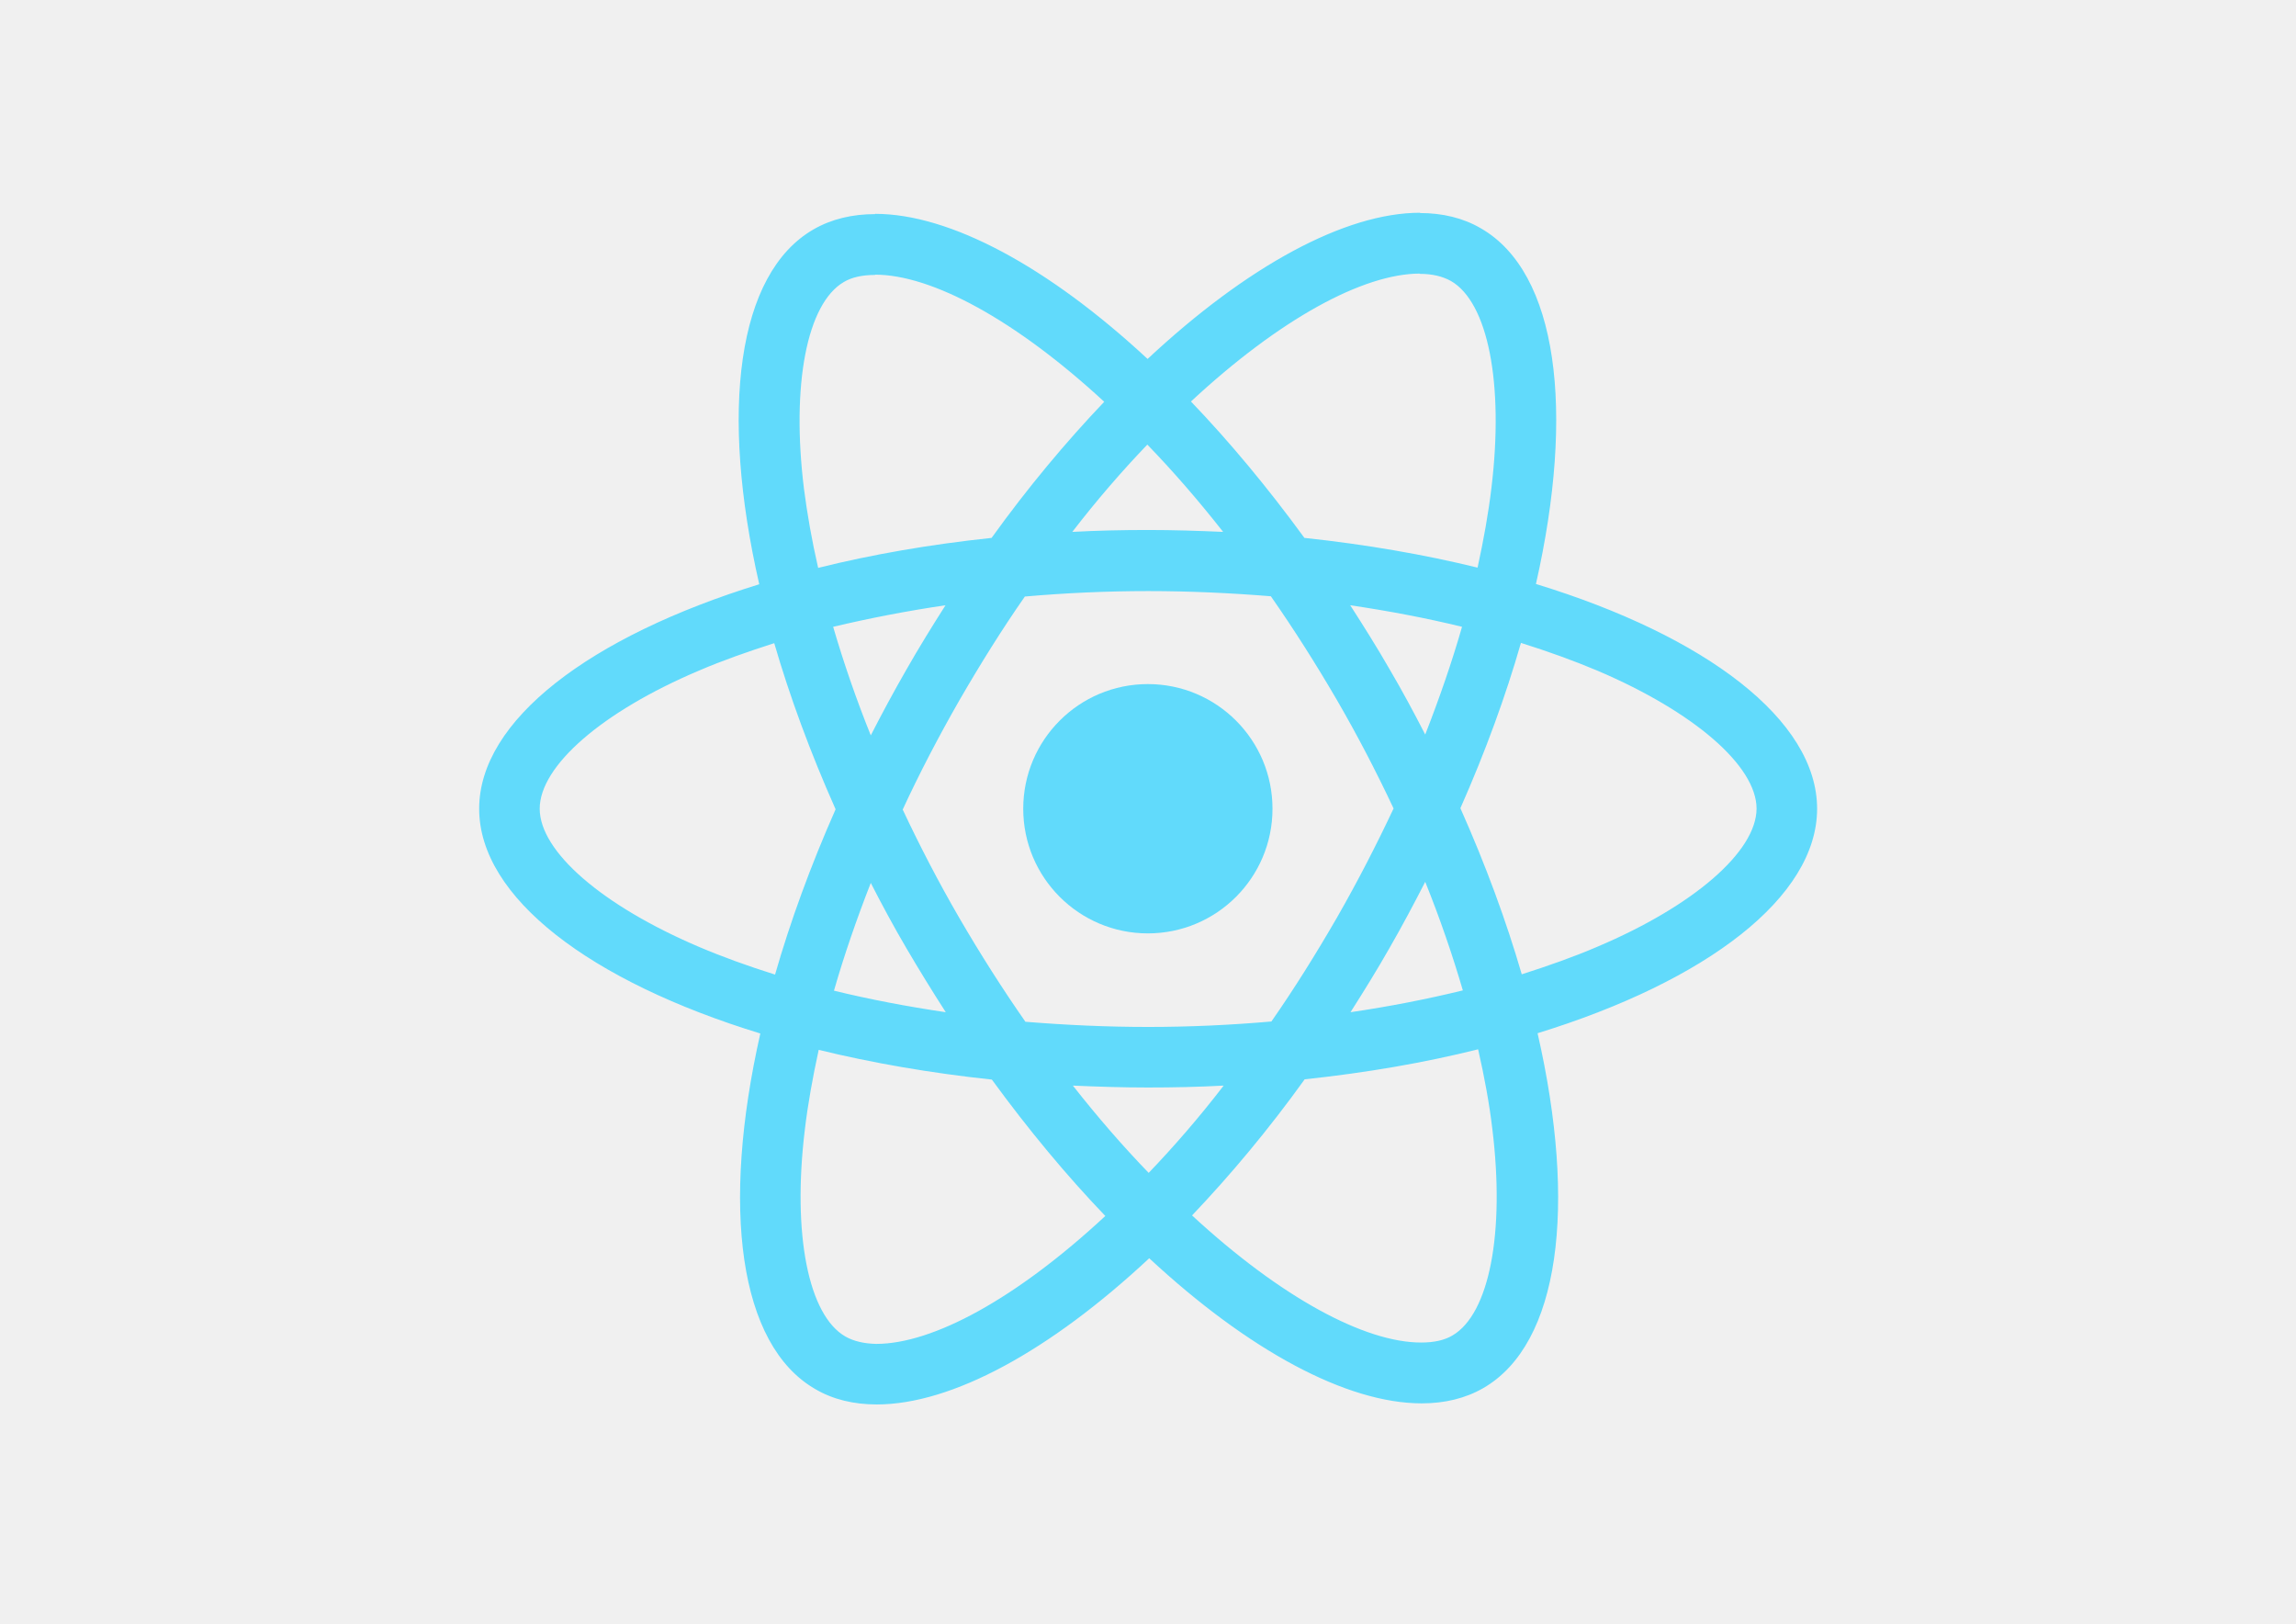
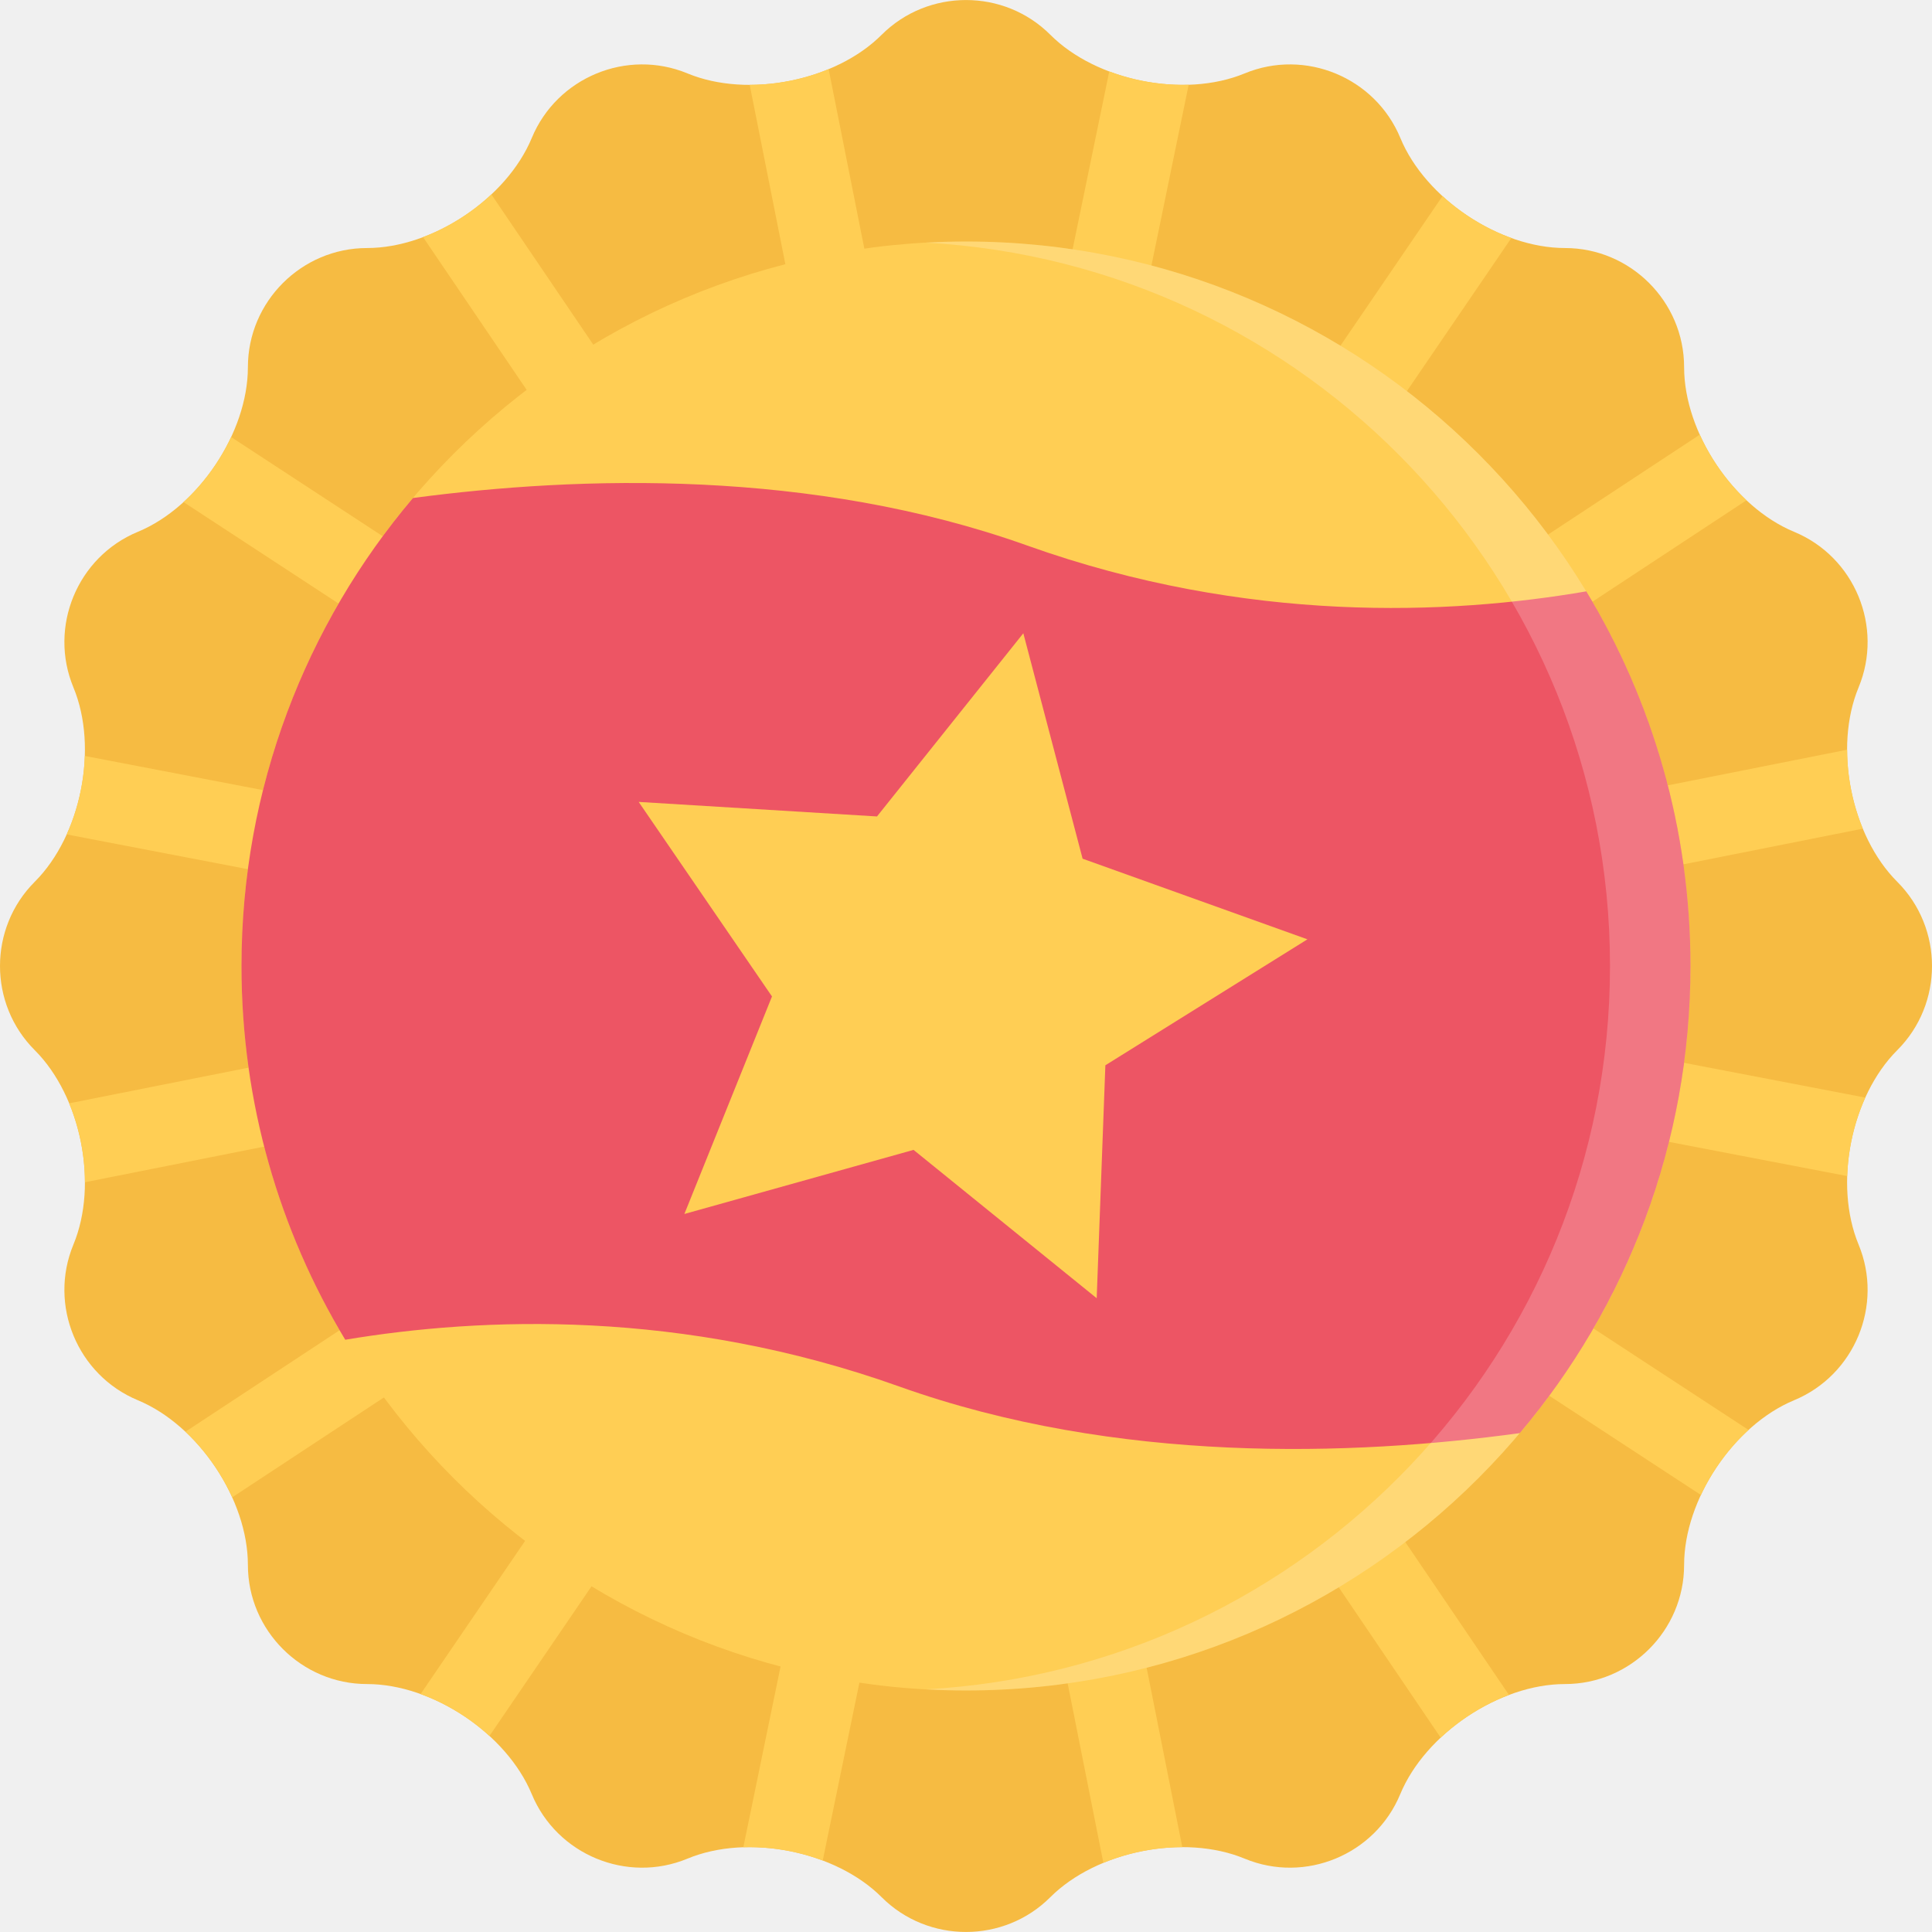
- <svg xmlns="http://www.w3.org/2000/svg" viewBox="0 0 841.9 595.3">
-   <g fill="#61DAFB">
-     <path d="M666.3 296.5c0-32.5-40.7-63.3-103.1-82.4 14.4-63.6 8-114.2-20.2-130.4-6.5-3.8-14.1-5.6-22.4-5.6v22.3c4.6 0 8.3.9 11.4 2.6 13.6 7.8 19.5 37.5 14.9 75.7-1.1 9.4-2.9 19.3-5.1 29.4-19.6-4.8-41-8.5-63.5-10.9-13.5-18.5-27.5-35.3-41.6-50 32.6-30.3 63.2-46.9 84-46.9V78c-27.5 0-63.5 19.6-99.9 53.6-36.4-33.8-72.4-53.2-99.9-53.2v22.3c20.7 0 51.4 16.5 84 46.6-14 14.7-28 31.4-41.3 49.9-22.6 2.4-44 6.1-63.6 11-2.3-10-4-19.7-5.2-29-4.7-38.2 1.1-67.9 14.6-75.8 3-1.8 6.9-2.6 11.5-2.6V78.5c-8.4 0-16 1.8-22.6 5.6-28.1 16.2-34.4 66.7-19.9 130.1-62.2 19.2-102.7 49.9-102.7 82.3 0 32.5 40.7 63.3 103.1 82.4-14.4 63.6-8 114.2 20.2 130.4 6.5 3.8 14.1 5.6 22.5 5.6 27.5 0 63.5-19.6 99.9-53.6 36.4 33.8 72.4 53.2 99.9 53.2 8.4 0 16-1.8 22.6-5.6 28.1-16.2 34.4-66.7 19.9-130.1 62-19.1 102.5-49.9 102.5-82.3zm-130.2-66.7c-3.7 12.9-8.3 26.2-13.5 39.5-4.1-8-8.4-16-13.1-24-4.6-8-9.5-15.8-14.4-23.4 14.2 2.1 27.9 4.7 41 7.9zm-45.8 106.5c-7.8 13.5-15.8 26.3-24.1 38.2-14.9 1.3-30 2-45.2 2-15.1 0-30.2-.7-45-1.9-8.3-11.9-16.4-24.6-24.2-38-7.6-13.1-14.5-26.4-20.8-39.8 6.2-13.4 13.2-26.8 20.7-39.9 7.8-13.5 15.8-26.3 24.1-38.2 14.9-1.3 30-2 45.2-2 15.1 0 30.2.7 45 1.9 8.3 11.9 16.4 24.6 24.2 38 7.6 13.1 14.5 26.4 20.8 39.8-6.3 13.4-13.2 26.8-20.7 39.9zm32.3-13c5.4 13.4 10 26.8 13.8 39.8-13.1 3.2-26.9 5.9-41.2 8 4.9-7.7 9.8-15.6 14.4-23.7 4.6-8 8.9-16.1 13-24.1zM421.2 430c-9.3-9.6-18.6-20.3-27.8-32 9 .4 18.2.7 27.5.7 9.4 0 18.7-.2 27.8-.7-9 11.7-18.3 22.4-27.5 32zm-74.4-58.9c-14.2-2.1-27.9-4.7-41-7.9 3.7-12.9 8.3-26.2 13.5-39.5 4.1 8 8.4 16 13.1 24 4.7 8 9.5 15.8 14.4 23.4zM420.7 163c9.3 9.6 18.6 20.3 27.8 32-9-.4-18.2-.7-27.5-.7-9.4 0-18.7.2-27.8.7 9-11.7 18.3-22.4 27.5-32zm-74 58.9c-4.9 7.7-9.8 15.6-14.4 23.7-4.6 8-8.9 16-13 24-5.4-13.4-10-26.8-13.8-39.8 13.1-3.1 26.9-5.8 41.2-7.9zm-90.5 125.2c-35.4-15.1-58.3-34.9-58.3-50.6 0-15.7 22.9-35.6 58.3-50.6 8.6-3.7 18-7 27.7-10.1 5.7 19.6 13.2 40 22.5 60.9-9.2 20.8-16.6 41.1-22.2 60.6-9.9-3.1-19.3-6.5-28-10.2zM310 490c-13.6-7.8-19.5-37.5-14.9-75.7 1.1-9.4 2.9-19.3 5.1-29.4 19.6 4.8 41 8.5 63.5 10.9 13.5 18.5 27.5 35.3 41.6 50-32.6 30.3-63.2 46.9-84 46.9-4.5-.1-8.3-1-11.3-2.7zm237.2-76.2c4.7 38.2-1.1 67.9-14.6 75.8-3 1.8-6.9 2.6-11.5 2.6-20.7 0-51.4-16.5-84-46.6 14-14.7 28-31.4 41.3-49.9 22.6-2.4 44-6.1 63.6-11 2.3 10.1 4.1 19.8 5.2 29.1zm38.5-66.7c-8.6 3.7-18 7-27.7 10.1-5.7-19.6-13.2-40-22.5-60.9 9.2-20.8 16.6-41.1 22.2-60.6 9.9 3.1 19.3 6.5 28.1 10.2 35.4 15.1 58.3 34.9 58.3 50.6-.1 15.7-23 35.6-58.4 50.6zM320.8 78.4z" />
-     <circle cx="420.9" cy="296.5" r="45.7" />
-     <path d="M520.5 78.1z" />
+ <svg xmlns="http://www.w3.org/2000/svg" version="1.1" id="Layer_1" x="0px" y="0px" viewBox="0 0 511.995 511.995" style="enable-background:new 0 0 511.995 511.995;" xml:space="preserve">
+   <path style="fill:#F6BB42;" d="M492.535,329.808c-6.641-16.047-2.031-39.218,10.25-51.499c12.28-12.258,12.28-32.366,0-44.631  c-12.281-12.273-16.891-35.444-10.25-51.498c6.656-16.047-1.031-34.609-17.077-41.241c-16.031-6.633-29.156-26.281-29.156-43.64  c0-17.367-14.203-31.569-31.577-31.569c-17.358,0-36.999-13.125-43.624-29.171c-6.656-16.055-25.218-23.742-41.264-17.102  c-16.062,6.633-39.234,2.023-51.499-10.25c-12.273-12.265-32.382-12.265-44.679,0c-12.265,12.273-35.437,16.883-51.467,10.25  c-16.046-6.641-34.608,1.047-41.265,17.102c-6.656,16.046-26.296,29.171-43.655,29.171S65.694,79.932,65.694,97.298  c0,17.359-13.125,37.007-29.171,43.64c-16.031,6.632-23.718,25.194-17.062,41.241c6.656,16.054,2.031,39.225-10.25,51.498  c-12.281,12.266-12.281,32.374,0,44.631c12.281,12.281,16.906,35.452,10.25,51.499c-6.656,16.046,1.031,34.607,17.062,41.264  c16.046,6.656,29.171,26.297,29.171,43.656c0,17.358,14.219,31.561,31.578,31.561s36.999,13.141,43.655,29.188  c6.656,16.046,25.218,23.733,41.265,17.077c16.031-6.655,39.202-2.031,51.467,10.234c12.281,12.265,32.39,12.265,44.664,0  c12.28-12.266,35.452-16.89,51.515-10.234c16.03,6.656,34.592-1.031,41.232-17.077c6.656-16.047,26.297-29.188,43.655-29.188  c17.374,0,31.577-14.202,31.577-31.561s13.125-37,29.156-43.656C491.504,364.415,499.191,345.853,492.535,329.808z" />
+   <g>
+     <path style="fill:#FFCE54;" d="M311.618,255.81L493.66,219.6c-2.703-6.546-4.156-13.843-4.156-20.921l-182.042,36.21   l155.371-102.31c-5.141-4.828-9.453-10.898-12.375-17.39L295.259,217.373l105.263-154.3c-6.625-2.398-12.984-6.281-18.25-11.102   L277.197,206.006l37.812-183.542c-7.047,0.227-14.391-1.016-21.047-3.531l-37.788,183.315L219.597,18.324   c-6.547,2.711-13.843,4.164-20.921,4.164l36.577,183.925L130.224,51.526c-5.203,4.867-11.515,8.828-18.109,11.312L217.284,217.92   L61.257,115.821c-3.031,6.476-7.422,12.492-12.625,17.234l156.309,102.286L22.477,200.327c-0.219,7.117-1.891,14.375-4.797,20.804   l182.698,35.054L18.336,292.387c2.719,6.546,4.172,13.843,4.172,20.921l182.026-36.202L49.148,379.415   c5.141,4.828,9.453,10.906,12.391,17.391l155.199-102.201L111.46,448.945c6.625,2.391,12.984,6.266,18.25,11.094L234.801,305.98   l-37.813,183.557c7.047-0.234,14.39,1,21.046,3.516l37.78-183.308l36.585,183.917c6.547-2.703,13.844-4.156,20.922-4.156   l-36.577-183.933l105.044,154.918c5.203-4.875,11.5-8.828,18.109-11.312L294.712,294.073L450.755,396.18   c3.031-6.469,7.422-12.484,12.625-17.234L307.04,276.652l182.479,35.015c0.234-7.109,1.891-14.375,4.797-20.796L311.618,255.81z" />
+     <path style="fill:#FFCE54;" d="M447.989,255.997c0,106.027-85.951,191.994-192.003,191.994   c-106.028,0-191.994-85.967-191.994-191.994c0-106.036,85.966-191.995,191.995-191.995   C362.038,64.002,447.989,149.961,447.989,255.997z" />
  </g>
+   <path style="fill:#ED5564;" d="M272.197,144.563c-56.976-20.344-118.567-18.477-162.754-12.586  c-28.342,33.46-45.451,76.74-45.451,124.02c0,36.233,10.046,70.123,27.499,99.044c36.077-6.031,89.216-8.172,146.809,12.39  c57.694,20.594,120.145,18.422,164.442,12.359c28.232-33.437,45.248-76.623,45.248-123.793c0-36.335-10.094-70.311-27.624-99.279  C384.272,162.929,330.509,165.382,272.197,144.563z" />
+   <polygon style="fill:#FFCE54;" points="286.899,227.56 271.189,167.82 232.409,216.366 169.254,212.514 204.581,264.067   181.363,321.714 242.096,304.729 290.634,344.041 292.931,282.309 346.477,248.927 " />
+   <g style="opacity:0.2;">
+     <path style="fill:#FFFFFF;" d="M255.986,64.002c-3.578,0-7.125,0.109-10.671,0.297c101.083,5.539,181.347,89.248,181.347,191.698   s-80.264,186.15-181.347,191.697c3.546,0.188,7.093,0.297,10.671,0.297c106.052,0,192.003-85.967,192.003-191.994   C447.989,149.961,362.038,64.002,255.986,64.002z" />
+   </g>
+   <g>
+ </g>
+   <g>
+ </g>
+   <g>
+ </g>
+   <g>
+ </g>
+   <g>
+ </g>
+   <g>
+ </g>
+   <g>
+ </g>
+   <g>
+ </g>
+   <g>
+ </g>
+   <g>
+ </g>
+   <g>
+ </g>
+   <g>
+ </g>
+   <g>
+ </g>
+   <g>
+ </g>
+   <g>
+ </g>
</svg>
